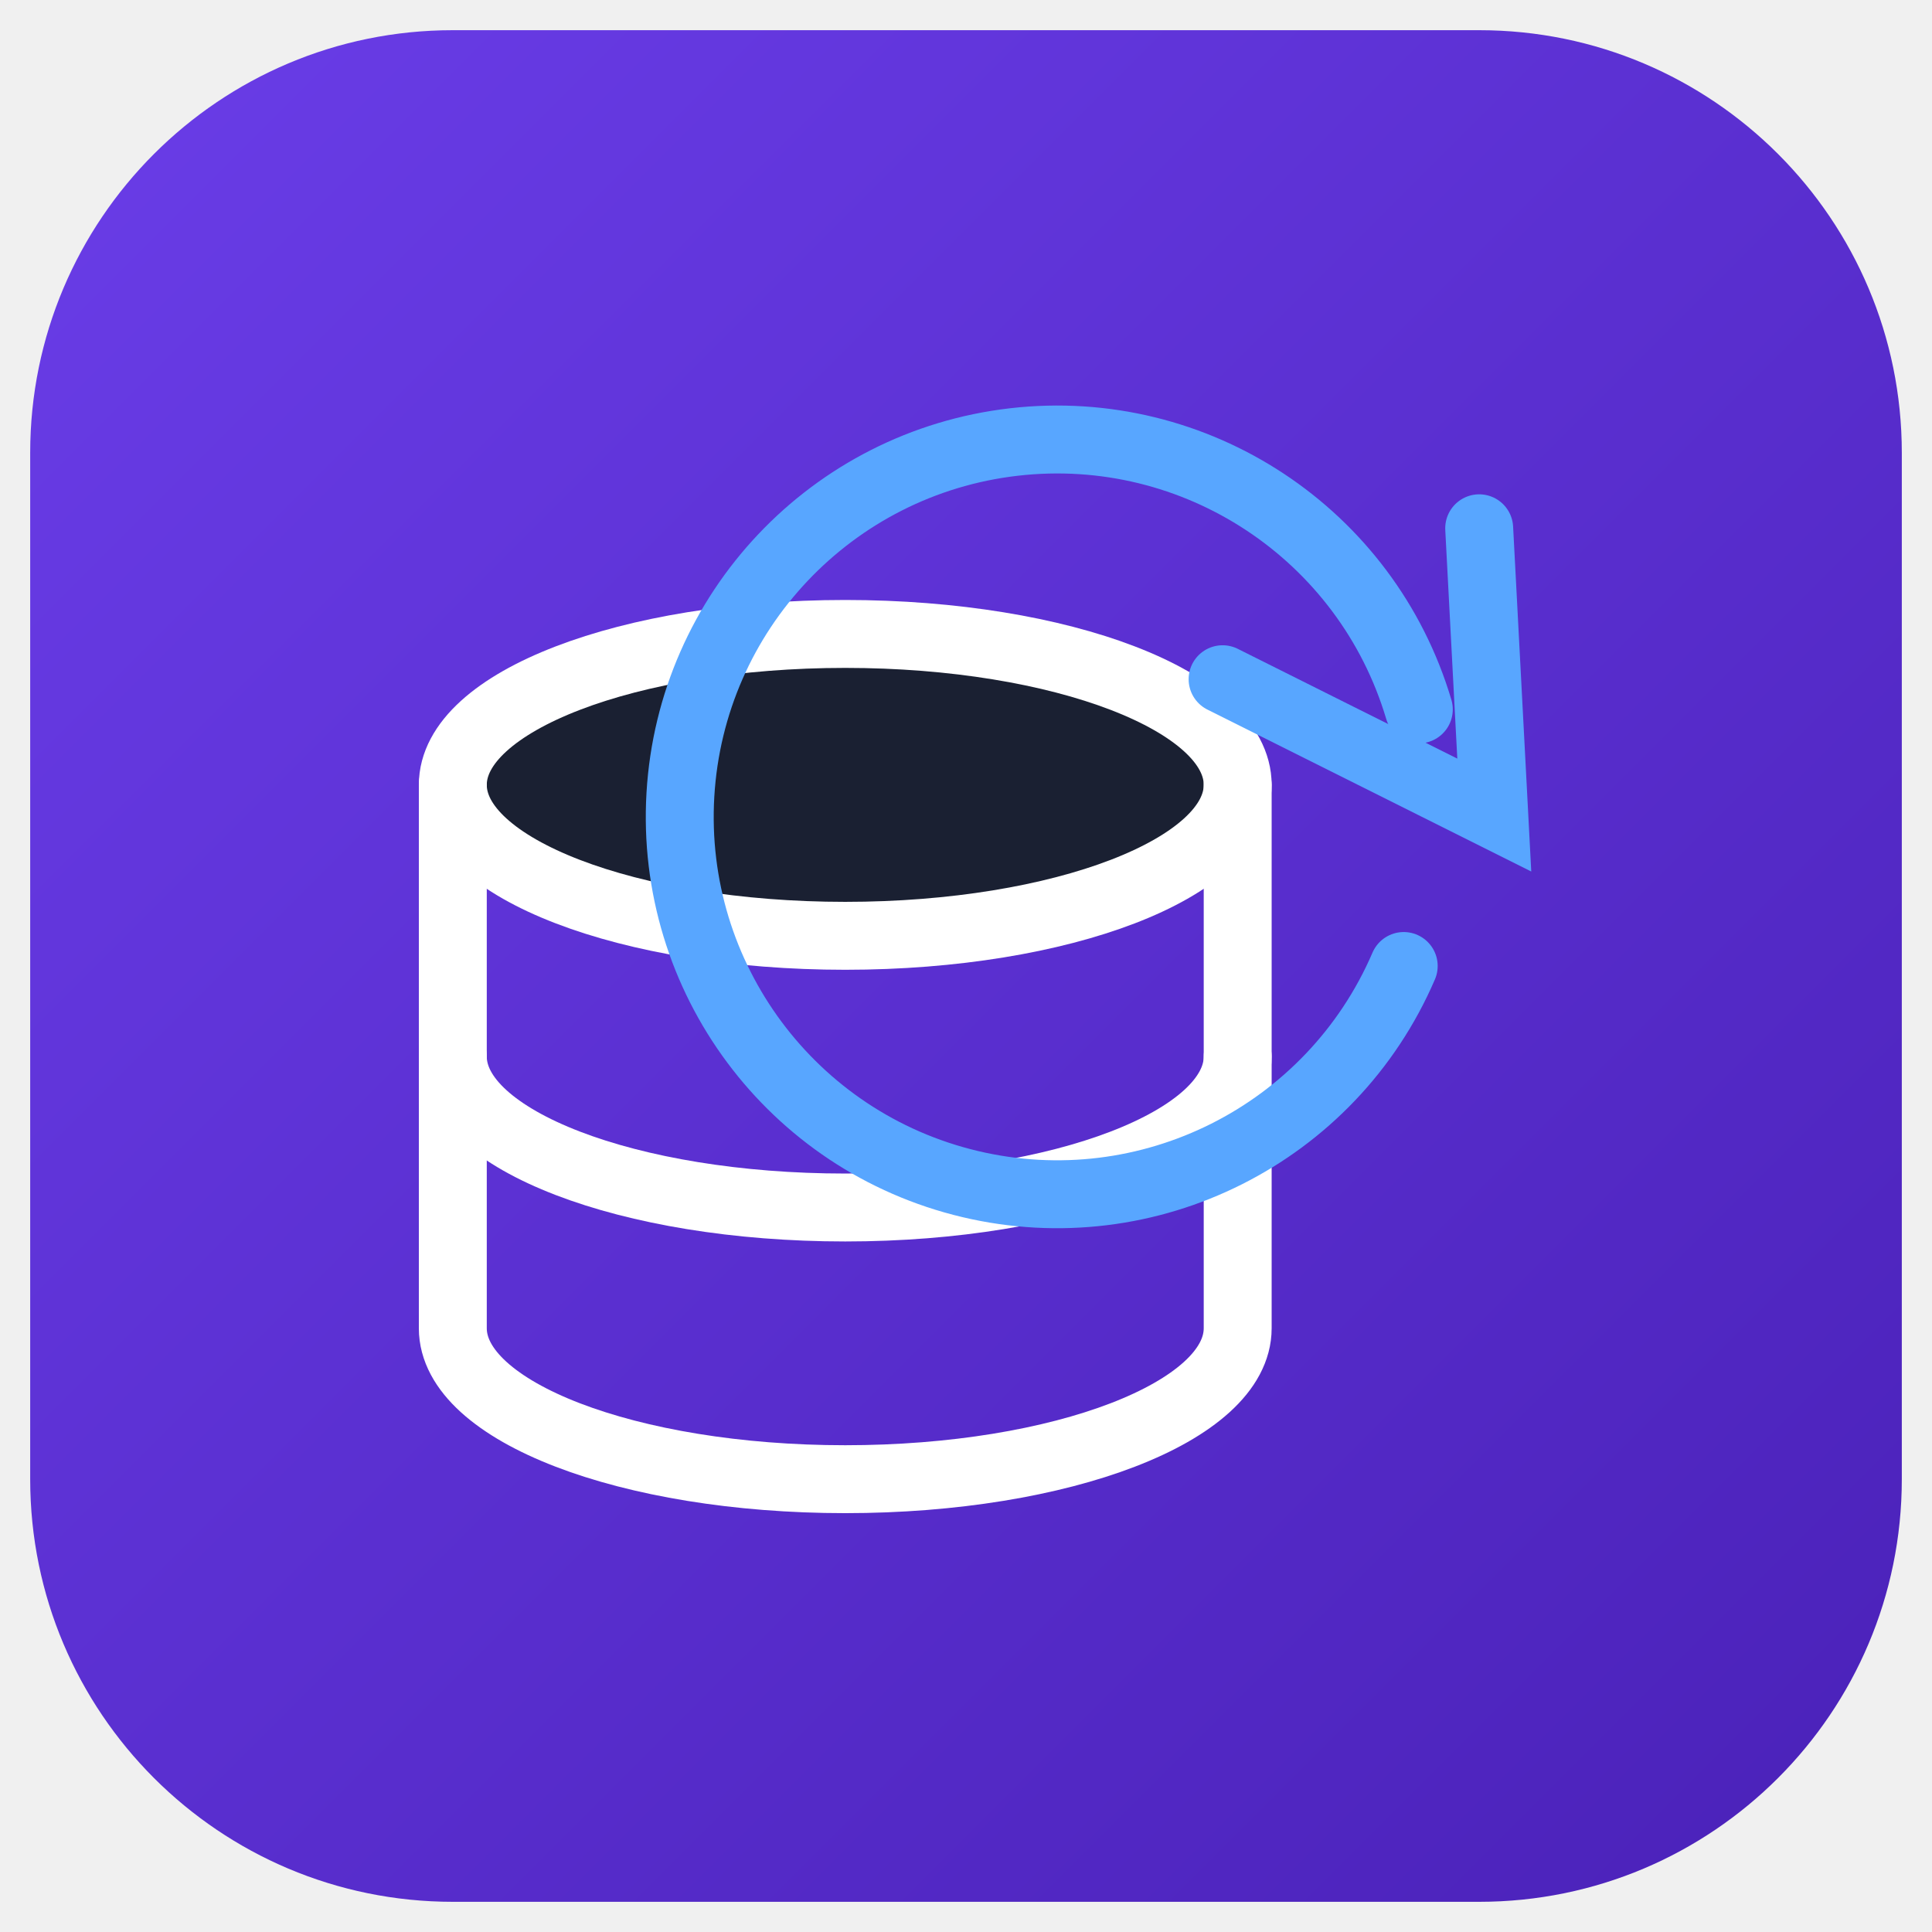
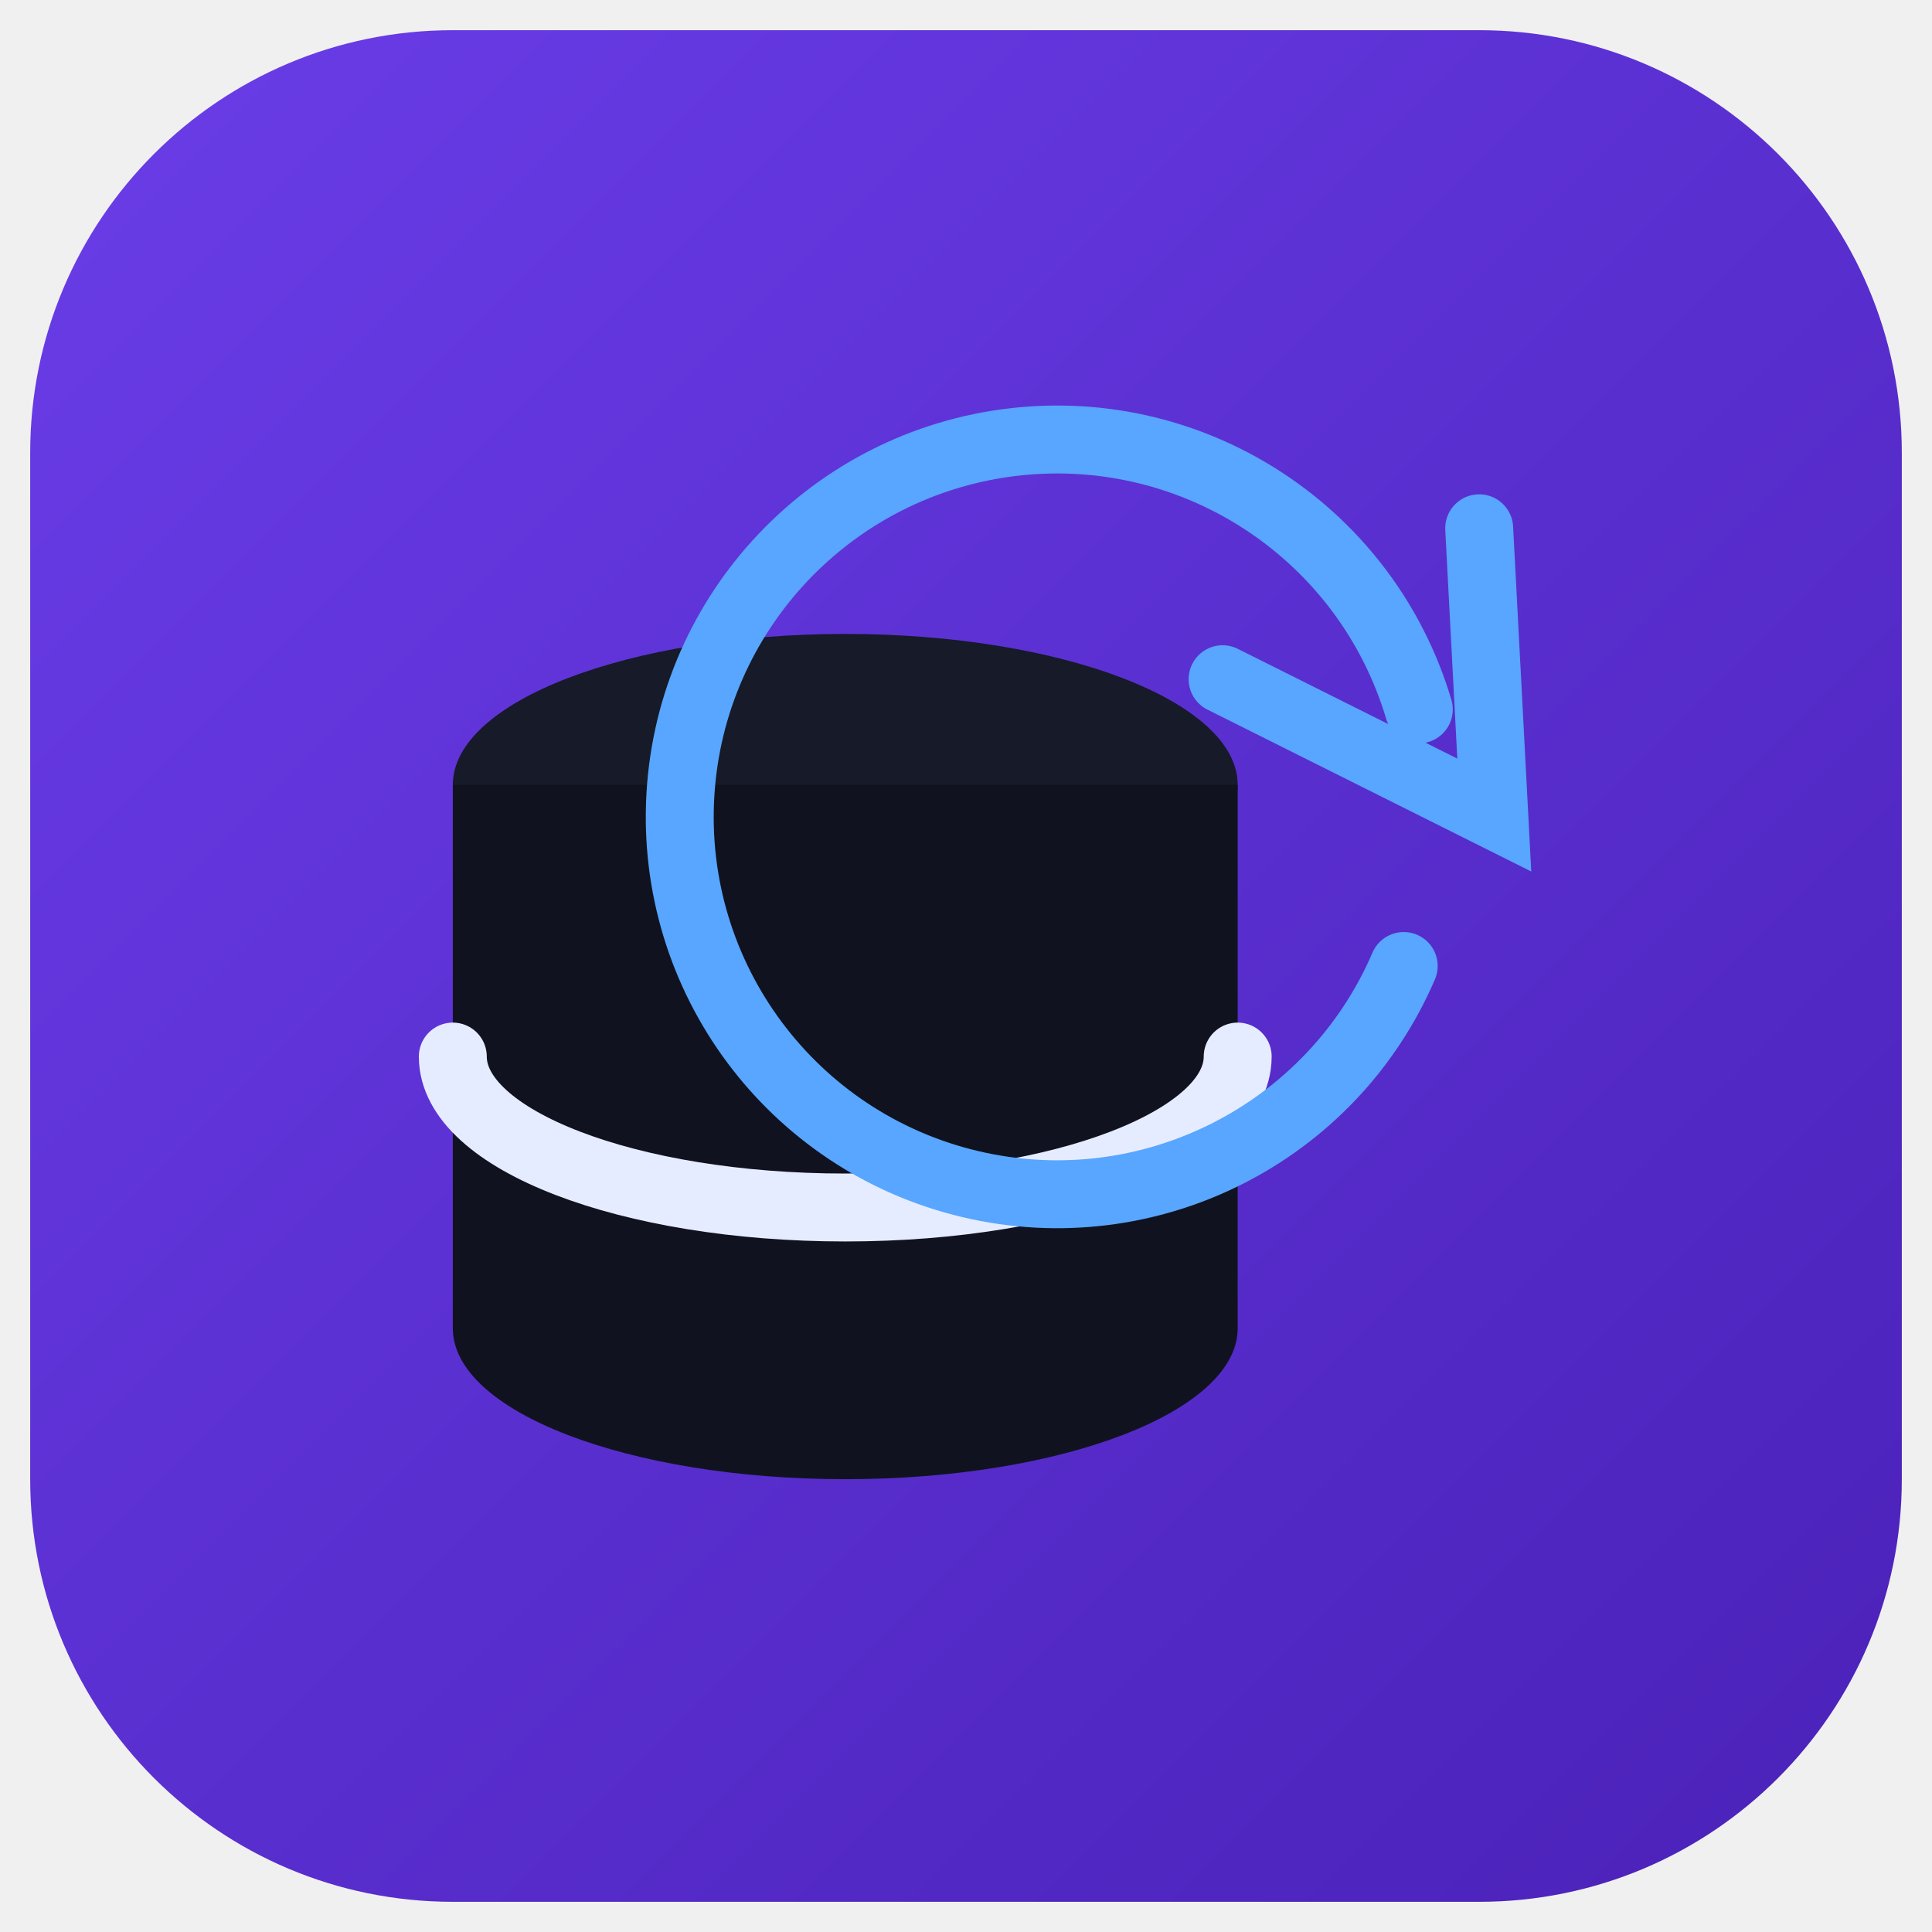
<svg xmlns="http://www.w3.org/2000/svg" viewBox="0 0 256 256" width="256" height="256">
  <defs>
    <linearGradient id="g" x1="0" y1="0" x2="1" y2="1">
      <stop offset="0" stop-color="#6A3DE8" />
      <stop offset="1" stop-color="#4A21B8" />
    </linearGradient>
  </defs>
  <rect x="4" y="4" width="248" height="248" rx="56" fill="url(#g)" />
-   <g stroke="#ffffff" stroke-width="9" stroke-linecap="round" fill="none">
-     <ellipse cx="112" cy="104" rx="52" ry="20" fill="#1a2032" />
-     <path d="M60 104 L60 176 a52 20 0 0 0 104 0 L164 104" />
+   <g stroke="#e6ecff" stroke-width="9" stroke-linecap="round" fill="none">
+     <ellipse cx="112" cy="104" rx="52" ry="20" fill="#161a29" stroke="none" />
+     <path d="M60 104 L60 176 a52 20 0 0 0 104 0 L164 104" fill="#10131f" stroke="none" />
    <path d="M60 140 a52 20 0 0 0 104 0" />
    <path d="M186 128 a50 50 0 1 1 2 -34" stroke="#58a6ff" />
    <path d="M196 70 L198 108 L162 90" stroke="#58a6ff" />
  </g>
</svg>
